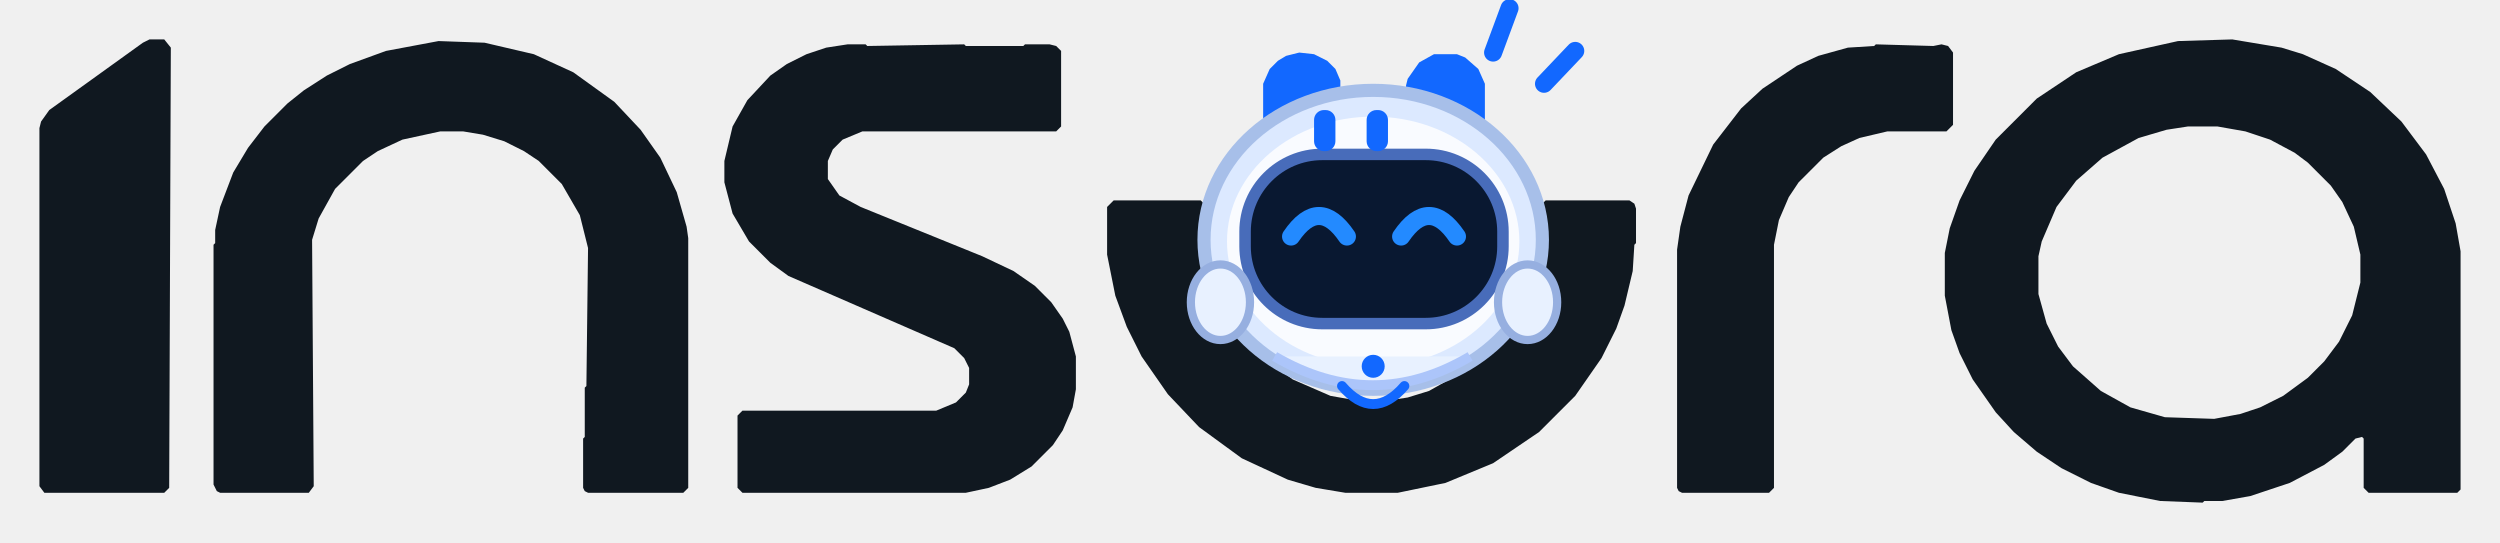
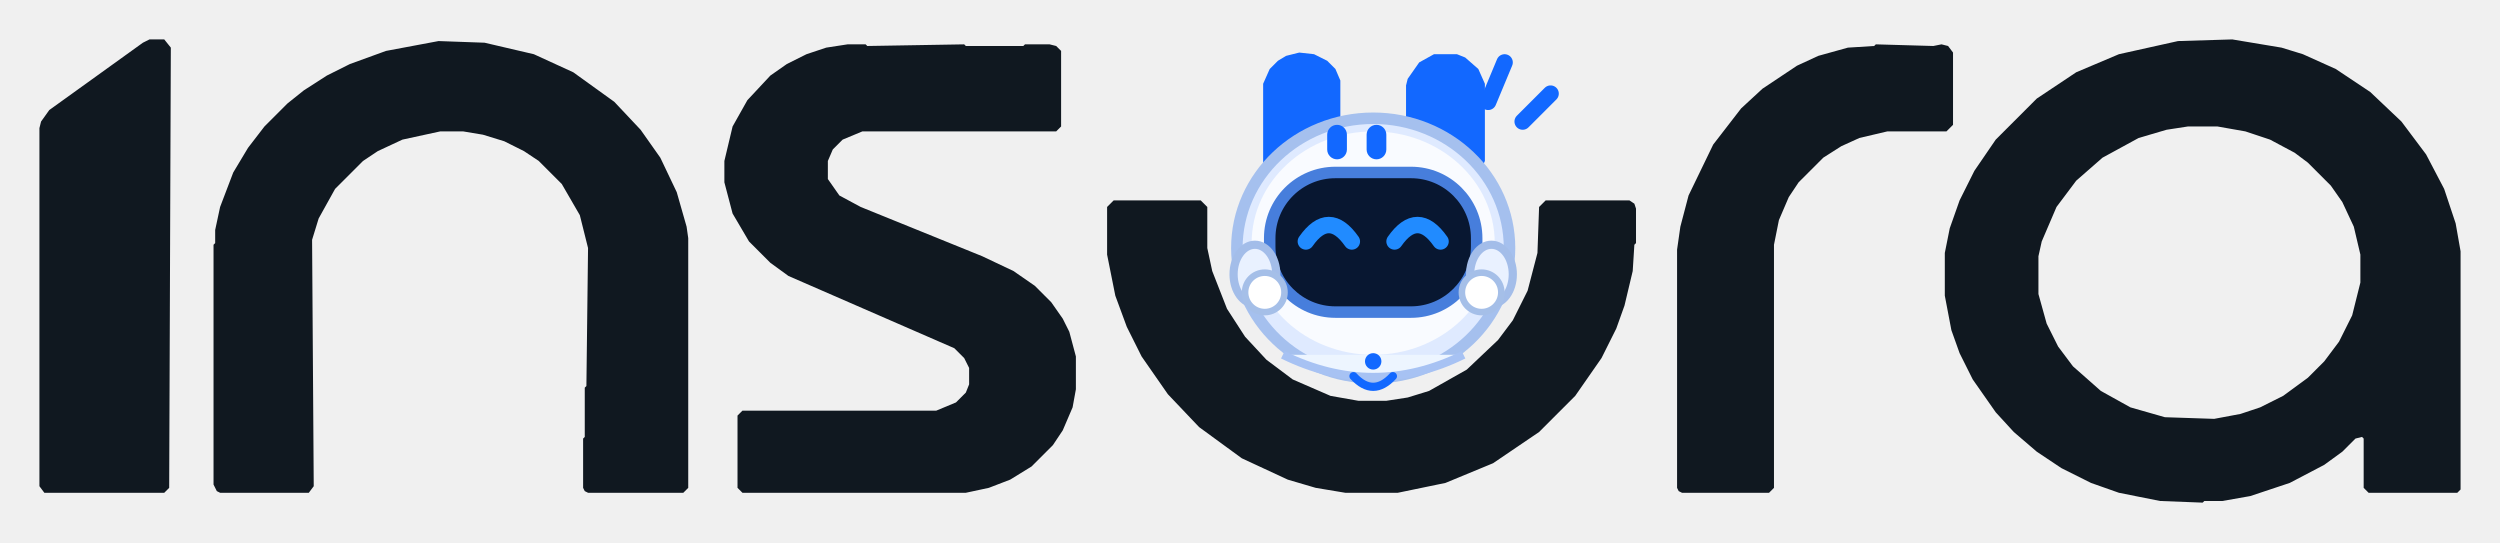
<svg xmlns="http://www.w3.org/2000/svg" viewBox="310 227 1522 330" role="img" aria-label="INSURA logo">
  <path fill="#101820" fill-rule="evenodd" d="M 984 353 L 984 382 L 989 407 L 996 426 L 1005 444 L 1021 467 L 1040 487 L 1066 506 L 1094 519 L 1111 524 L 1129 527 L 1161 527 L 1190 521 L 1219 509 L 1247 490 L 1269 468 L 1285 445 L 1294 427 L 1299 413 L 1304 392 L 1305 376 L 1306 375 L 1306 354 L 1305 351 L 1302 349 L 1251 349 L 1247 353 L 1246 381 L 1240 404 L 1231 422 L 1222 434 L 1203 452 L 1180 465 L 1167 469 L 1154 471 L 1137 471 L 1120 468 L 1097 458 L 1081 446 L 1068 432 L 1057 415 L 1048 392 L 1045 378 L 1045 353 L 1041 349 L 988 349 Z M 1496 255 L 1492 254 L 1487 255 L 1452 254 L 1451 255 L 1435 256 L 1417 261 L 1404 267 L 1383 281 L 1370 293 L 1353 315 L 1338 346 L 1333 365 L 1331 379 L 1331 524 L 1332 526 L 1334 527 L 1387 527 L 1390 524 L 1390 376 L 1393 361 L 1399 347 L 1405 338 L 1420 323 L 1431 316 L 1442 311 L 1459 307 L 1495 307 L 1499 303 L 1499 259 Z M 801 260 L 789 266 L 779 273 L 765 288 L 756 304 L 751 325 L 751 338 L 756 357 L 766 374 L 779 387 L 790 395 L 891 439 L 897 445 L 900 451 L 900 461 L 898 466 L 892 472 L 880 477 L 762 477 L 759 480 L 759 524 L 762 527 L 898 527 L 912 524 L 925 519 L 938 511 L 951 498 L 957 489 L 963 475 L 965 464 L 965 444 L 961 429 L 957 421 L 950 411 L 940 401 L 927 392 L 908 383 L 834 353 L 821 346 L 814 336 L 814 325 L 817 318 L 823 312 L 835 307 L 953 307 L 956 304 L 956 258 L 953 255 L 949 254 L 934 254 L 933 255 L 898 255 L 897 254 L 838 255 L 837 254 L 826 254 L 813 256 Z M 471 304 L 461 317 L 452 332 L 444 353 L 441 367 L 441 375 L 440 376 L 440 522 L 442 526 L 444 527 L 498 527 L 501 523 L 500 373 L 504 360 L 514 342 L 531 325 L 540 319 L 555 312 L 578 307 L 592 307 L 604 309 L 617 313 L 629 319 L 638 325 L 652 339 L 663 358 L 668 378 L 667 462 L 666 463 L 666 493 L 665 494 L 665 524 L 666 526 L 668 527 L 726 527 L 729 524 L 729 372 L 728 365 L 722 344 L 712 323 L 700 306 L 684 289 L 659 271 L 635 260 L 605 253 L 577 252 L 545 258 L 523 266 L 509 273 L 495 282 L 485 290 Z M 1525 312 L 1512 331 L 1503 349 L 1497 366 L 1494 381 L 1494 407 L 1498 428 L 1503 442 L 1511 458 L 1525 478 L 1536 490 L 1550 502 L 1565 512 L 1583 521 L 1600 527 L 1625 532 L 1651 533 L 1652 532 L 1663 532 L 1680 529 L 1704 521 L 1725 510 L 1736 502 L 1744 494 L 1748 493 L 1749 494 L 1749 524 L 1752 527 L 1806 527 L 1808 525 L 1808 380 L 1805 363 L 1798 342 L 1787 321 L 1772 301 L 1753 283 L 1732 269 L 1712 260 L 1699 256 L 1669 251 L 1636 252 L 1600 260 L 1574 271 L 1550 287 Z M 1642 304 L 1660 304 L 1677 307 L 1692 312 L 1707 320 L 1715 326 L 1729 340 L 1736 350 L 1743 365 L 1747 382 L 1747 399 L 1742 419 L 1734 435 L 1725 447 L 1715 457 L 1700 468 L 1686 475 L 1674 479 L 1658 482 L 1628 481 L 1607 475 L 1589 465 L 1572 450 L 1563 438 L 1556 424 L 1551 406 L 1551 383 L 1553 374 L 1562 353 L 1574 337 L 1590 323 L 1612 311 L 1629 306 Z M 410 251 L 401 251 L 397 253 L 340 294 L 335 301 L 334 305 L 334 523 L 337 527 L 410 527 L 413 524 L 414 256 Z" />
  <path fill="#1268FF" fill-rule="evenodd" d="M 1183 260 L 1174 265 L 1167 275 L 1166 279 L 1166 324 L 1169 332 L 1174 338 L 1183 343 L 1191 344 L 1197 343 L 1206 338 L 1210 334 L 1214 325 L 1214 278 L 1210 269 L 1202 262 L 1197 260 Z M 1101 259 L 1093 261 L 1088 264 L 1083 269 L 1079 278 L 1079 326 L 1083 334 L 1089 340 L 1096 343 L 1105 344 L 1116 340 L 1123 333 L 1126 327 L 1126 276 L 1123 269 L 1118 264 L 1110 260 Z" />
  <g aria-hidden="true">
-     <ellipse cx="1146" cy="373" rx="103" ry="91" fill="#dce9ff" stroke="#a7bfe9" stroke-width="8" />
-     <ellipse cx="1146" cy="374" rx="89" ry="76" fill="#f9fbff" />
-     <rect x="1068" y="321" width="157" height="103" rx="47" fill="#091831" stroke="#486cba" stroke-width="7" />
-     <path d="M1096 371q17-25 34 0M1163 371q17-25 34 0" fill="none" stroke="#238aff" stroke-width="11" stroke-linecap="round" />
-     <rect x="1110" y="294" width="13" height="25" rx="6" fill="#1268ff" />
-     <rect x="1142" y="294" width="13" height="25" rx="6" fill="#1268ff" />
-     <path d="M1086 444q60 35 119 0" fill="#e8f1ff" stroke="#acc5fa" stroke-width="6" />
-     <circle cx="1146" cy="450" r="7" fill="#1268ff" />
-     <path d="M1127 462q19 22 38 0" fill="none" stroke="#1268ff" stroke-width="6" stroke-linecap="round" />
-     <ellipse cx="1053" cy="411" rx="18" ry="23" fill="#e8f1ff" stroke="#96afe0" stroke-width="5" />
-     <ellipse cx="1240" cy="411" rx="18" ry="23" fill="#e8f1ff" stroke="#96afe0" stroke-width="5" />
-     <path d="M1219 259l10-27M1250 278l19-20" stroke="#1268ff" stroke-width="11" stroke-linecap="round" />
+     <ellipse cx="1146" cy="378" rx="83" ry="79" fill="#dfeaff" stroke="#a5c0ee" stroke-width="7" />
+     <ellipse cx="1146" cy="375" rx="74" ry="68" fill="#f9fbff" />
+     <rect x="1083" y="332" width="126" height="85" rx="40" fill="#081731" stroke="#477edc" stroke-width="7" />
+     <path d="M1105 374q14-20 28 0M1159 374q14-20 28 0" fill="none" stroke="#218bff" stroke-width="10" stroke-linecap="round" />
+     <rect x="1118" y="303" width="12" height="21" rx="6" fill="#1268ff" />
+     <rect x="1142" y="303" width="12" height="21" rx="6" fill="#1268ff" />
+     <ellipse cx="1074" cy="394" rx="13" ry="18" fill="#e9f1ff" stroke="#a3bde9" stroke-width="5" />
+     <ellipse cx="1218" cy="394" rx="13" ry="18" fill="#e9f1ff" stroke="#a3bde9" stroke-width="5" />
+     <path d="M1091 443q55 27 110 0" fill="#edf5ff" stroke="#a7c2f3" stroke-width="5" />
+     <circle cx="1146" cy="447" r="5" fill="#1268ff" />
+     <path d="M1134 456q12 13 24 0" fill="none" stroke="#1268ff" stroke-width="5" stroke-linecap="round" />
+     <path d="M1216 289l10-24M1237 301l17-17" stroke="#1268ff" stroke-width="10" stroke-linecap="round" />
+     <circle cx="1080" cy="405" r="12" fill="#fff" stroke="#a5bfe8" stroke-width="4" />
+     <circle cx="1212" cy="405" r="12" fill="#fff" stroke="#a5bfe8" stroke-width="4" />
  </g>
</svg>
